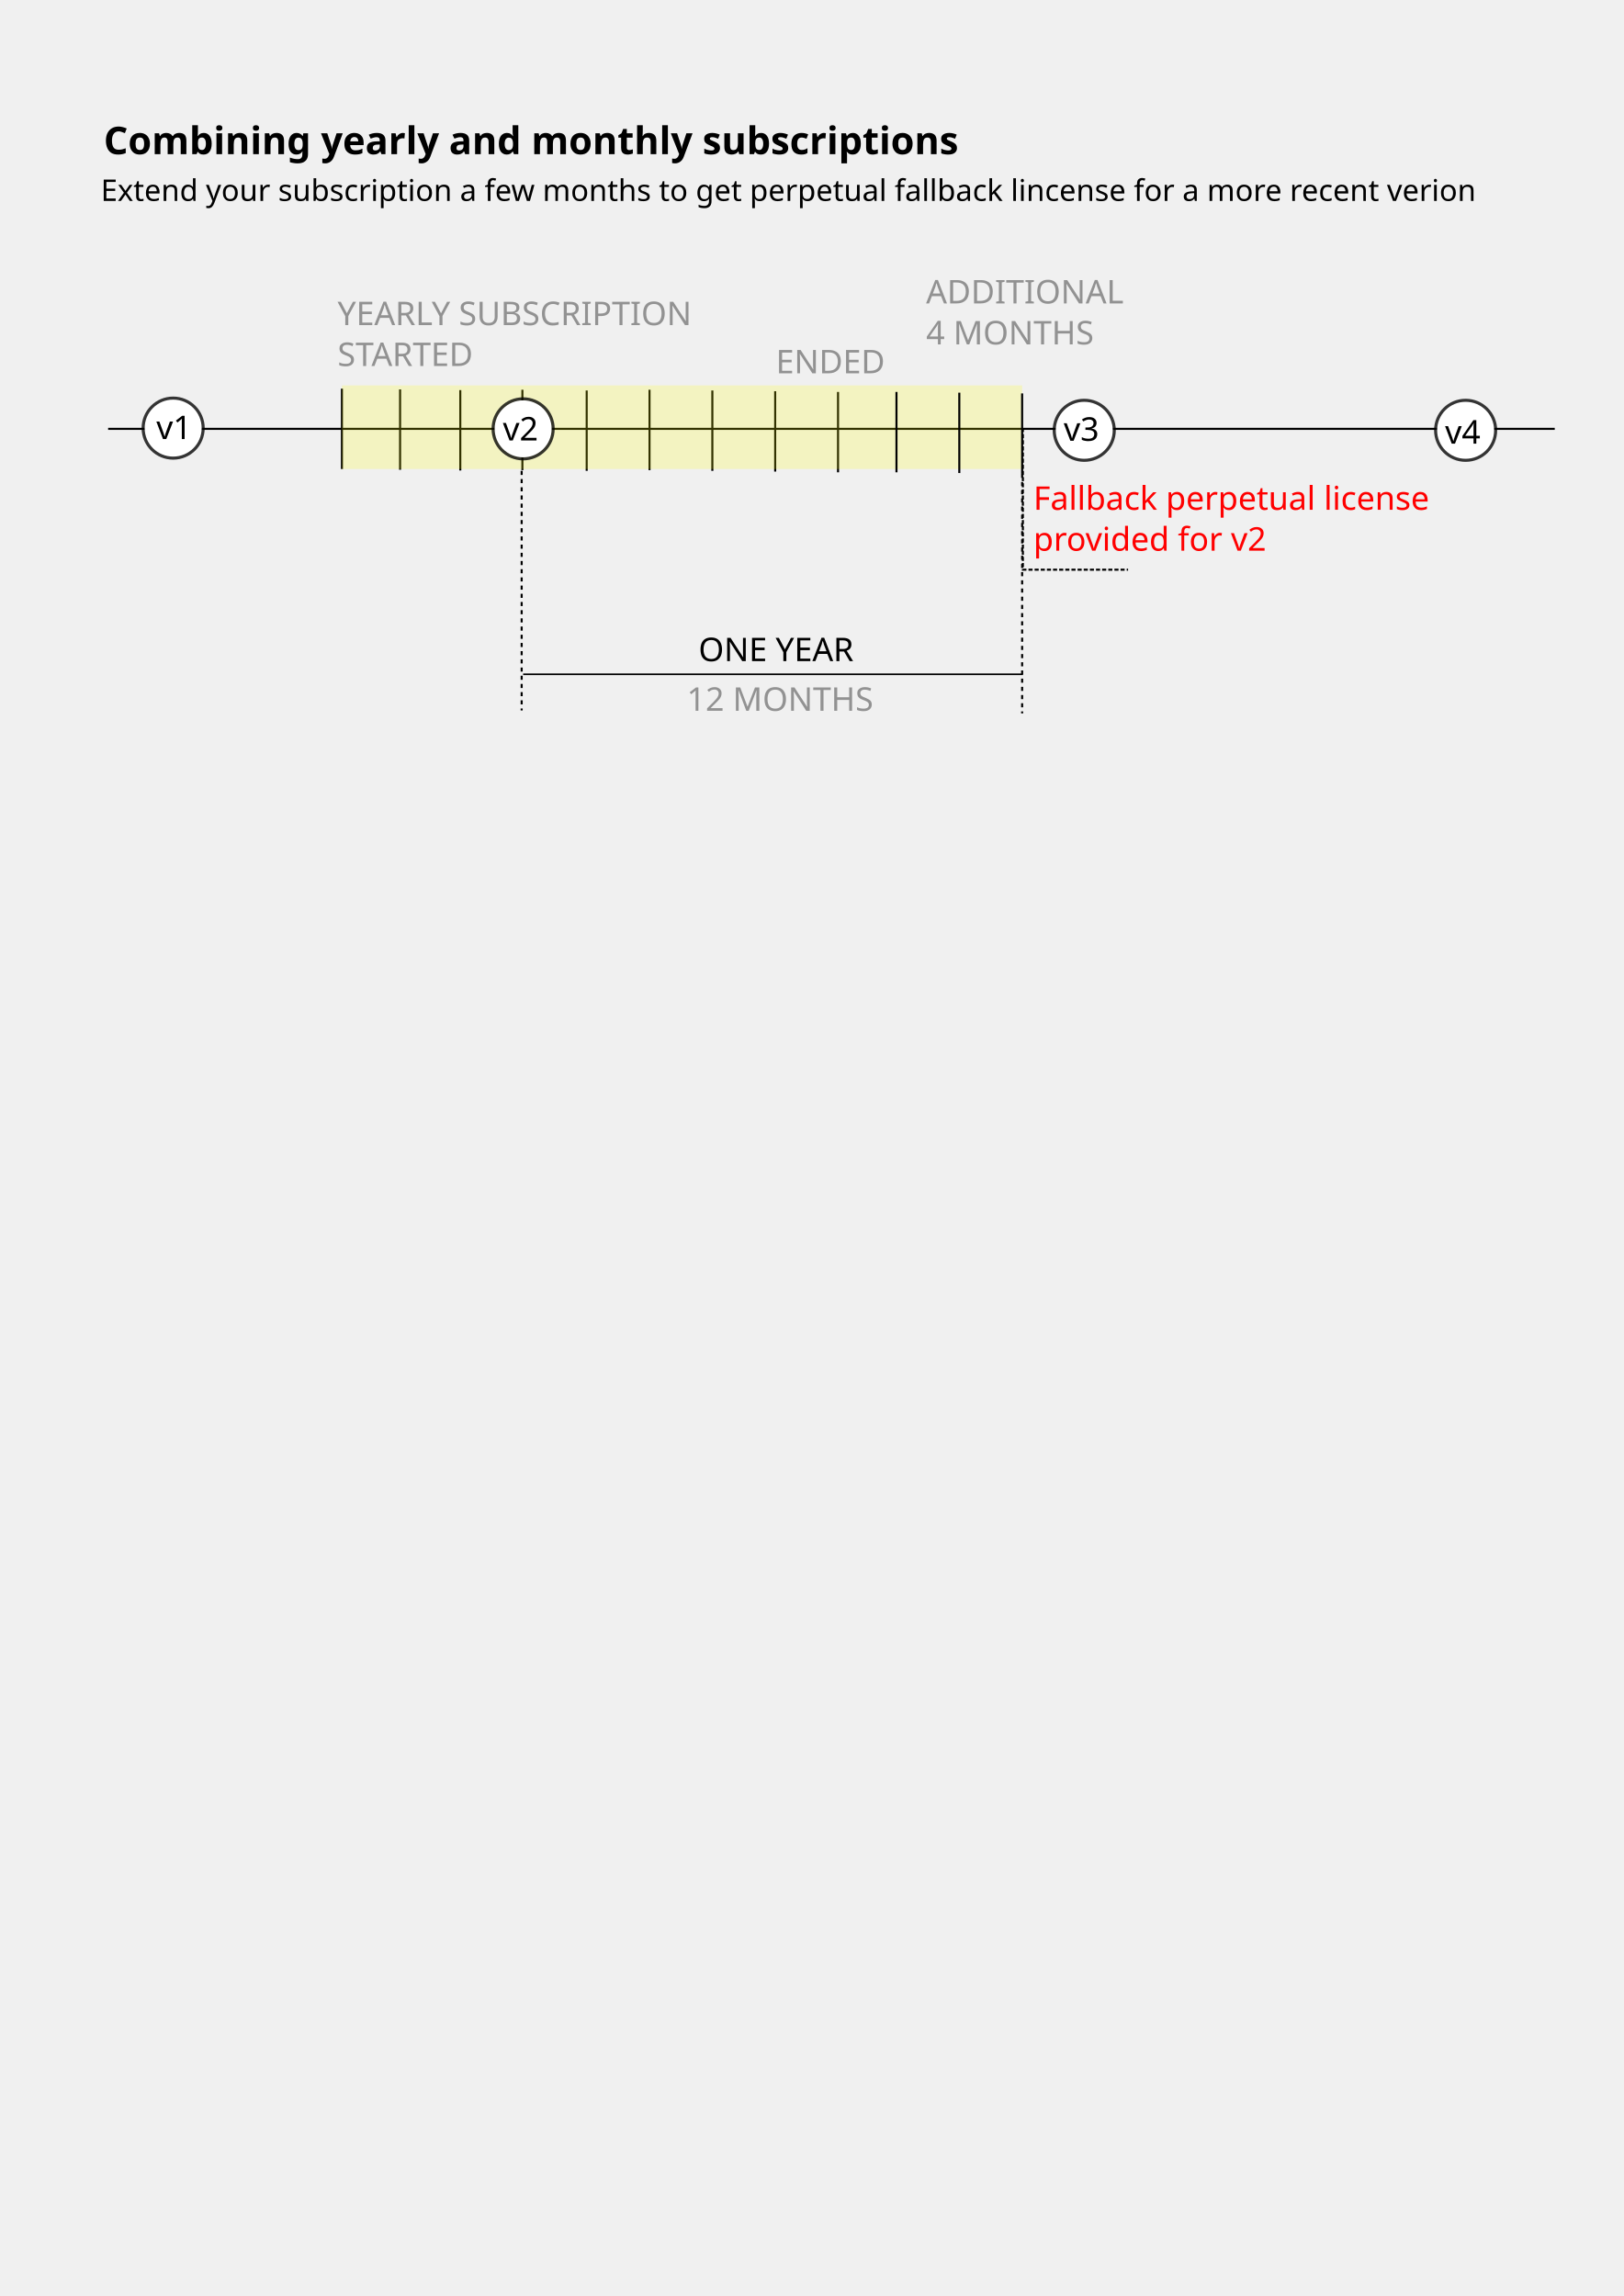
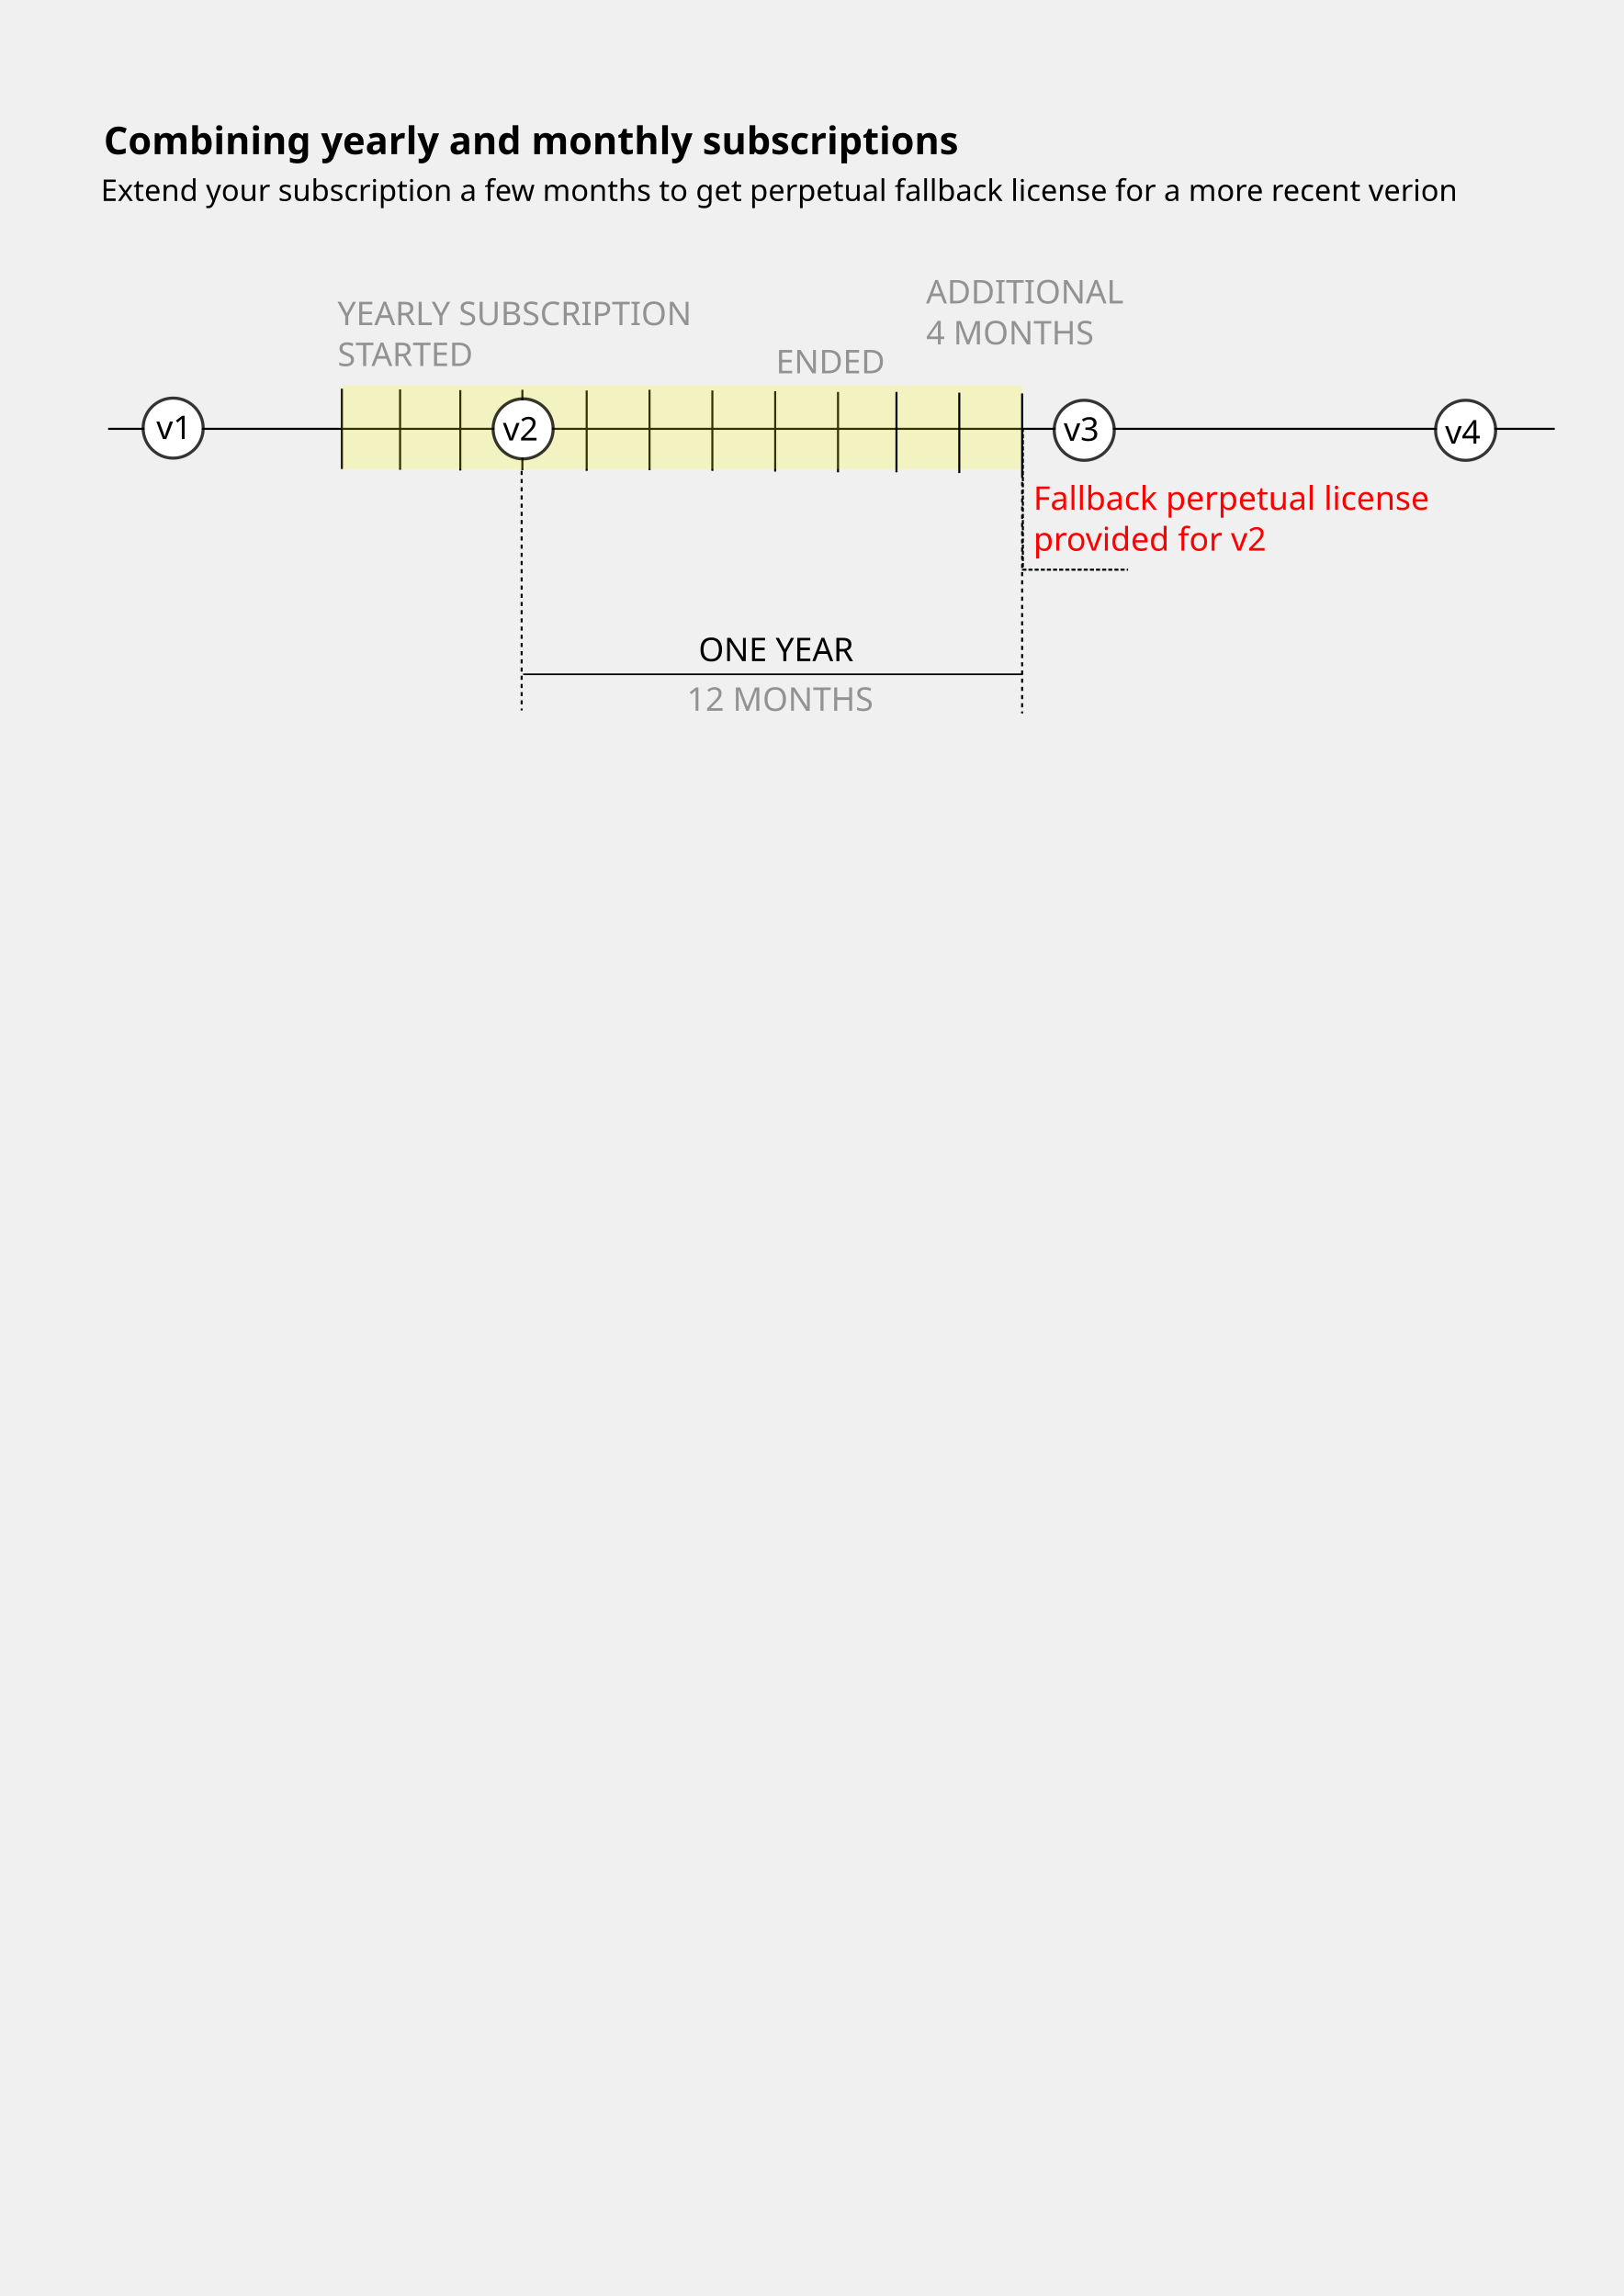
<svg xmlns="http://www.w3.org/2000/svg" width="210mm" height="297mm" viewBox="0 0 210 297" version="1.1" id="svg8">
  <defs id="defs2">
    </defs>
  <g id="layer1" style="display:inline">
    <text xml:space="preserve" style="font-style:normal;font-weight:normal;font-size:4.233px;line-height:1.25;font-family:sans-serif;letter-spacing:0px;word-spacing:0px;fill:#000000;fill-opacity:1;stroke:none;stroke-width:0.265" x="13.418" y="19.943" id="text12">
      <tspan id="tspan10" x="13.418" y="19.943" style="font-style:normal;font-variant:normal;font-weight:bold;font-stretch:normal;font-size:4.939px;font-family:sans-serif;-inkscape-font-specification:'sans-serif, Bold';font-variant-ligatures:normal;font-variant-caps:normal;font-variant-numeric:normal;font-feature-settings:normal;text-align:start;writing-mode:lr-tb;text-anchor:start;stroke-width:0.265">Combining yearly and monthly subscriptions</tspan>
      <tspan x="13.418" y="25.493" style="font-style:normal;font-variant:normal;font-weight:bold;font-stretch:normal;font-size:4.939px;font-family:sans-serif;-inkscape-font-specification:'sans-serif, Bold';font-variant-ligatures:normal;font-variant-caps:normal;font-variant-numeric:normal;font-feature-settings:normal;text-align:start;writing-mode:lr-tb;text-anchor:start;stroke-width:0.265" id="tspan57" />
    </text>
    <path style="fill:none;stroke:#000000;stroke-width:0.265px;stroke-linecap:butt;stroke-linejoin:miter;stroke-opacity:1" d="M 13.985,55.473 H 201.083" id="path14" />
    <circle style="opacity:1;fill:#ffffff;fill-opacity:1;fill-rule:evenodd;stroke:#000000;stroke-width:0.794;stroke-linecap:square;stroke-linejoin:miter;stroke-miterlimit:4;stroke-dasharray:none;stroke-dashoffset:0;stroke-opacity:0.784;paint-order:markers stroke fill" id="path16" cx="22.395" cy="55.379" r="3.685" />
    <circle style="opacity:1;fill:#ffffff;fill-opacity:1;fill-rule:evenodd;stroke:#000000;stroke-width:0.794;stroke-linecap:square;stroke-linejoin:miter;stroke-miterlimit:4;stroke-dasharray:none;stroke-dashoffset:0;stroke-opacity:0.784;paint-order:markers stroke fill" id="path16-8" cx="140.229" cy="55.662" r="3.685" />
    <circle style="opacity:1;fill:#ffffff;fill-opacity:1;fill-rule:evenodd;stroke:#000000;stroke-width:0.794;stroke-linecap:square;stroke-linejoin:miter;stroke-miterlimit:4;stroke-dasharray:none;stroke-dashoffset:0;stroke-opacity:0.784;paint-order:markers stroke fill" id="path16-9" cx="189.555" cy="55.662" r="3.685" />
    <text xml:space="preserve" style="font-style:normal;font-weight:normal;font-size:4.233px;line-height:1.25;font-family:sans-serif;letter-spacing:0px;word-spacing:0px;fill:#000000;fill-opacity:1;stroke:none;stroke-width:0.265" x="20.222" y="56.796" id="text852">
      <tspan id="tspan850" x="20.222" y="56.796" style="stroke-width:0.265">v1</tspan>
    </text>
    <text xml:space="preserve" style="font-style:normal;font-weight:normal;font-size:4.233px;line-height:1.25;font-family:sans-serif;letter-spacing:0px;word-spacing:0px;fill:#000000;fill-opacity:1;stroke:none;stroke-width:0.265" x="137.573" y="57.016" id="text852-6">
      <tspan id="tspan850-8" x="137.573" y="57.016" style="stroke-width:0.265">v3</tspan>
    </text>
    <text xml:space="preserve" style="font-style:normal;font-weight:normal;font-size:4.233px;line-height:1.25;font-family:sans-serif;letter-spacing:0px;word-spacing:0px;fill:#000000;fill-opacity:1;stroke:none;stroke-width:0.265" x="186.899" y="57.394" id="text852-0">
      <tspan id="tspan850-5" x="186.899" y="57.394" style="stroke-width:0.265">v4</tspan>
    </text>
    <path style="fill:none;stroke:#000000;stroke-width:0.265px;stroke-linecap:butt;stroke-linejoin:miter;stroke-opacity:1" d="M 51.745,50.371 V 60.765" id="path893" />
    <path style="display:inline;fill:none;stroke:#000000;stroke-width:0.265px;stroke-linecap:butt;stroke-linejoin:miter;stroke-opacity:1" d="M 59.531,50.465 V 60.859" id="path893-3" />
    <path style="display:inline;fill:none;stroke:#000000;stroke-width:0.265px;stroke-linecap:butt;stroke-linejoin:miter;stroke-opacity:1" d="M 67.563,50.418 V 60.812" id="path893-8" />
    <path style="display:inline;fill:none;stroke:#000000;stroke-width:0.265px;stroke-linecap:butt;stroke-linejoin:miter;stroke-opacity:1" d="M 75.879,50.512 V 60.907" id="path893-3-2" />
    <path style="display:inline;fill:none;stroke:#000000;stroke-width:0.265px;stroke-linecap:butt;stroke-linejoin:miter;stroke-opacity:1" d="M 84.005,50.418 V 60.812" id="path893-39" />
    <path style="display:inline;fill:none;stroke:#000000;stroke-width:0.265px;stroke-linecap:butt;stroke-linejoin:miter;stroke-opacity:1" d="M 92.132,50.512 V 60.907" id="path893-3-0" />
    <path style="display:inline;fill:none;stroke:#000000;stroke-width:0.265px;stroke-linecap:butt;stroke-linejoin:miter;stroke-opacity:1" d="M 100.258,50.607 V 61.001" id="path893-2" />
    <path style="display:inline;fill:none;stroke:#000000;stroke-width:0.265px;stroke-linecap:butt;stroke-linejoin:miter;stroke-opacity:1" d="M 108.385,50.701 V 61.096" id="path893-3-8" />
    <path style="display:inline;fill:none;stroke:#000000;stroke-width:0.265px;stroke-linecap:butt;stroke-linejoin:miter;stroke-opacity:1" d="M 44.223,50.276 V 60.67" id="path893-2-6" />
    <rect style="opacity:1;fill:#ffff00;fill-opacity:0.196;fill-rule:evenodd;stroke:none;stroke-width:1.166;stroke-linecap:square;stroke-linejoin:miter;stroke-miterlimit:4;stroke-dasharray:none;stroke-dashoffset:0;stroke-opacity:0.784;paint-order:markers stroke fill" id="rect981" width="87.974" height="10.82" x="44.223" y="49.851" />
    <path style="fill:none;stroke:#000000;stroke-width:0.265;stroke-linecap:butt;stroke-linejoin:miter;stroke-miterlimit:4;stroke-dasharray:0.529, 0.265;stroke-dashoffset:0;stroke-opacity:1" d="m 132.292,55.36 v 18.332 h 13.607" id="path1035" />
    <text xml:space="preserve" style="font-style:normal;font-weight:normal;font-size:4.233px;line-height:1.25;font-family:sans-serif;letter-spacing:0px;word-spacing:0px;fill:#000000;fill-opacity:1;stroke:none;stroke-width:0.265" x="133.652" y="65.943" id="text1039">
      <tspan id="tspan1037" x="133.652" y="65.943" style="fill:#ff0000;fill-opacity:1;stroke-width:0.265">Fallback perpetual license</tspan>
      <tspan x="133.652" y="71.235" style="fill:#ff0000;fill-opacity:1;stroke-width:0.265" id="tspan1041">provided for v2</tspan>
    </text>
    <text xml:space="preserve" style="font-style:normal;font-weight:normal;font-size:4.233px;line-height:1.25;font-family:sans-serif;letter-spacing:0px;word-spacing:0px;fill:#000000;fill-opacity:1;stroke:none;stroke-width:0.265" x="13.04" y="25.991" id="text61">
-       <tspan id="tspan59" x="13.04" y="25.991" style="stroke-width:0.265;-inkscape-font-specification:'sans-serif, Normal';font-family:sans-serif;font-weight:normal;font-style:normal;font-stretch:normal;font-variant:normal;font-size:3.881px;text-anchor:start;text-align:start;writing-mode:lr;font-variant-ligatures:normal;font-variant-caps:normal;font-variant-numeric:normal;font-feature-settings:normal">Extend your subscription a few months to get perpetual fallback lincense for a more recent verion</tspan>
+       <tspan id="tspan59" x="13.04" y="25.991" style="stroke-width:0.265;-inkscape-font-specification:'sans-serif, Normal';font-family:sans-serif;font-weight:normal;font-style:normal;font-stretch:normal;font-variant:normal;font-size:3.881px;text-anchor:start;text-align:start;writing-mode:lr;font-variant-ligatures:normal;font-variant-caps:normal;font-variant-numeric:normal;font-feature-settings:normal">Extend your subscription a few months to get perpetual fallback license for a more recent verion</tspan>
    </text>
    <path style="display:inline;fill:none;stroke:#000000;stroke-width:0.265px;stroke-linecap:butt;stroke-linejoin:miter;stroke-opacity:1" d="M 115.944,50.701 V 61.096" id="path893-39-9" />
    <path style="display:inline;fill:none;stroke:#000000;stroke-width:0.265px;stroke-linecap:butt;stroke-linejoin:miter;stroke-opacity:1" d="M 124.071,50.796 V 61.19" id="path893-3-0-8" />
    <path style="display:inline;fill:none;stroke:#000000;stroke-width:0.265px;stroke-linecap:butt;stroke-linejoin:miter;stroke-opacity:1" d="M 132.197,50.89 V 61.285" id="path893-2-9" />
  </g>
  <g id="layer2">
    <circle style="display:inline;opacity:1;fill:#ffffff;fill-opacity:1;fill-rule:evenodd;stroke:#000000;stroke-width:0.794;stroke-linecap:square;stroke-linejoin:miter;stroke-miterlimit:4;stroke-dasharray:none;stroke-dashoffset:0;stroke-opacity:0.784;paint-order:markers stroke fill" id="path16-3" cx="67.658" cy="55.473" r="3.685" />
    <text xml:space="preserve" style="font-style:normal;font-weight:normal;font-size:4.233px;line-height:1.25;font-family:sans-serif;letter-spacing:0px;word-spacing:0px;display:inline;fill:#000000;fill-opacity:1;stroke:none;stroke-width:0.265" x="65.04" y="56.978" id="text852-3">
      <tspan id="tspan850-7" x="65.04" y="56.978" style="stroke-width:0.265">v2</tspan>
    </text>
    <path style="fill:none;stroke:#000000;stroke-width:0.265;stroke-linecap:butt;stroke-linejoin:miter;stroke-miterlimit:4;stroke-dasharray:0.53, 0.53;stroke-dashoffset:0;stroke-opacity:1" d="M 67.469,60.907 V 91.901" id="path1013" />
    <path style="fill:none;stroke:#000000;stroke-width:0.209px;stroke-linecap:butt;stroke-linejoin:miter;stroke-opacity:1" d="M 67.658,87.223 H 132.292" id="path1015" />
    <text xml:space="preserve" style="font-style:normal;font-weight:normal;font-size:4.233px;line-height:1.25;font-family:sans-serif;letter-spacing:0px;word-spacing:0px;fill:#000000;fill-opacity:1;stroke:none;stroke-width:0.265" x="90.336" y="85.522" id="text1019">
      <tspan id="tspan1017" x="90.336" y="85.522" style="stroke-width:0.265">ONE YEAR</tspan>
    </text>
    <text xml:space="preserve" style="font-style:normal;font-weight:normal;font-size:4.233px;line-height:1.25;font-family:sans-serif;letter-spacing:0px;word-spacing:0px;fill:#000000;fill-opacity:0.392;stroke:none;stroke-width:0.265" x="88.824" y="91.948" id="text1023">
      <tspan id="tspan1021" x="88.824" y="91.948" style="fill:#000000;fill-opacity:0.392;stroke-width:0.265">12 MONTHS</tspan>
    </text>
    <text xml:space="preserve" style="font-style:normal;font-weight:normal;font-size:4.233px;line-height:1.25;font-family:sans-serif;letter-spacing:0px;word-spacing:0px;fill:#000000;fill-opacity:0.392;stroke:none;stroke-width:0.265" x="100.353" y="48.292" id="text1027">
      <tspan id="tspan1025" x="100.353" y="48.292" style="fill:#000000;fill-opacity:0.392;stroke-width:0.265">ENDED</tspan>
    </text>
    <text xml:space="preserve" style="font-style:normal;font-weight:normal;font-size:4.233px;line-height:1.25;font-family:sans-serif;letter-spacing:0px;word-spacing:0px;fill:#000000;fill-opacity:0.392;stroke:none;stroke-width:0.265" x="43.656" y="42.055" id="text1031">
      <tspan id="tspan1029" x="43.656" y="42.055" style="fill:#000000;fill-opacity:0.392;stroke-width:0.265">YEARLY SUBSCRIPTION</tspan>
      <tspan x="43.656" y="47.347" style="fill:#000000;fill-opacity:0.392;stroke-width:0.265" id="tspan1033">STARTED</tspan>
    </text>
    <text xml:space="preserve" style="font-style:normal;font-weight:normal;font-size:4.233px;line-height:1.25;font-family:sans-serif;letter-spacing:0px;word-spacing:0px;fill:#000000;fill-opacity:0.392;stroke:none;stroke-width:0.265" x="119.774" y="39.251" id="text1027-3">
      <tspan id="tspan1025-8" x="119.774" y="39.251" style="fill:#000000;fill-opacity:0.392;stroke-width:0.265">ADDITIONAL</tspan>
      <tspan x="119.774" y="44.543" style="fill:#000000;fill-opacity:0.392;stroke-width:0.265" id="tspan81">4 MONTHS</tspan>
    </text>
    <path style="fill:none;stroke:#000000;stroke-width:0.265;stroke-linecap:butt;stroke-linejoin:miter;stroke-miterlimit:4;stroke-dasharray:0.53, 0.53;stroke-dashoffset:0;stroke-opacity:1" d="M 132.197,61.285 V 92.279" id="path1013-7" />
  </g>
</svg>
